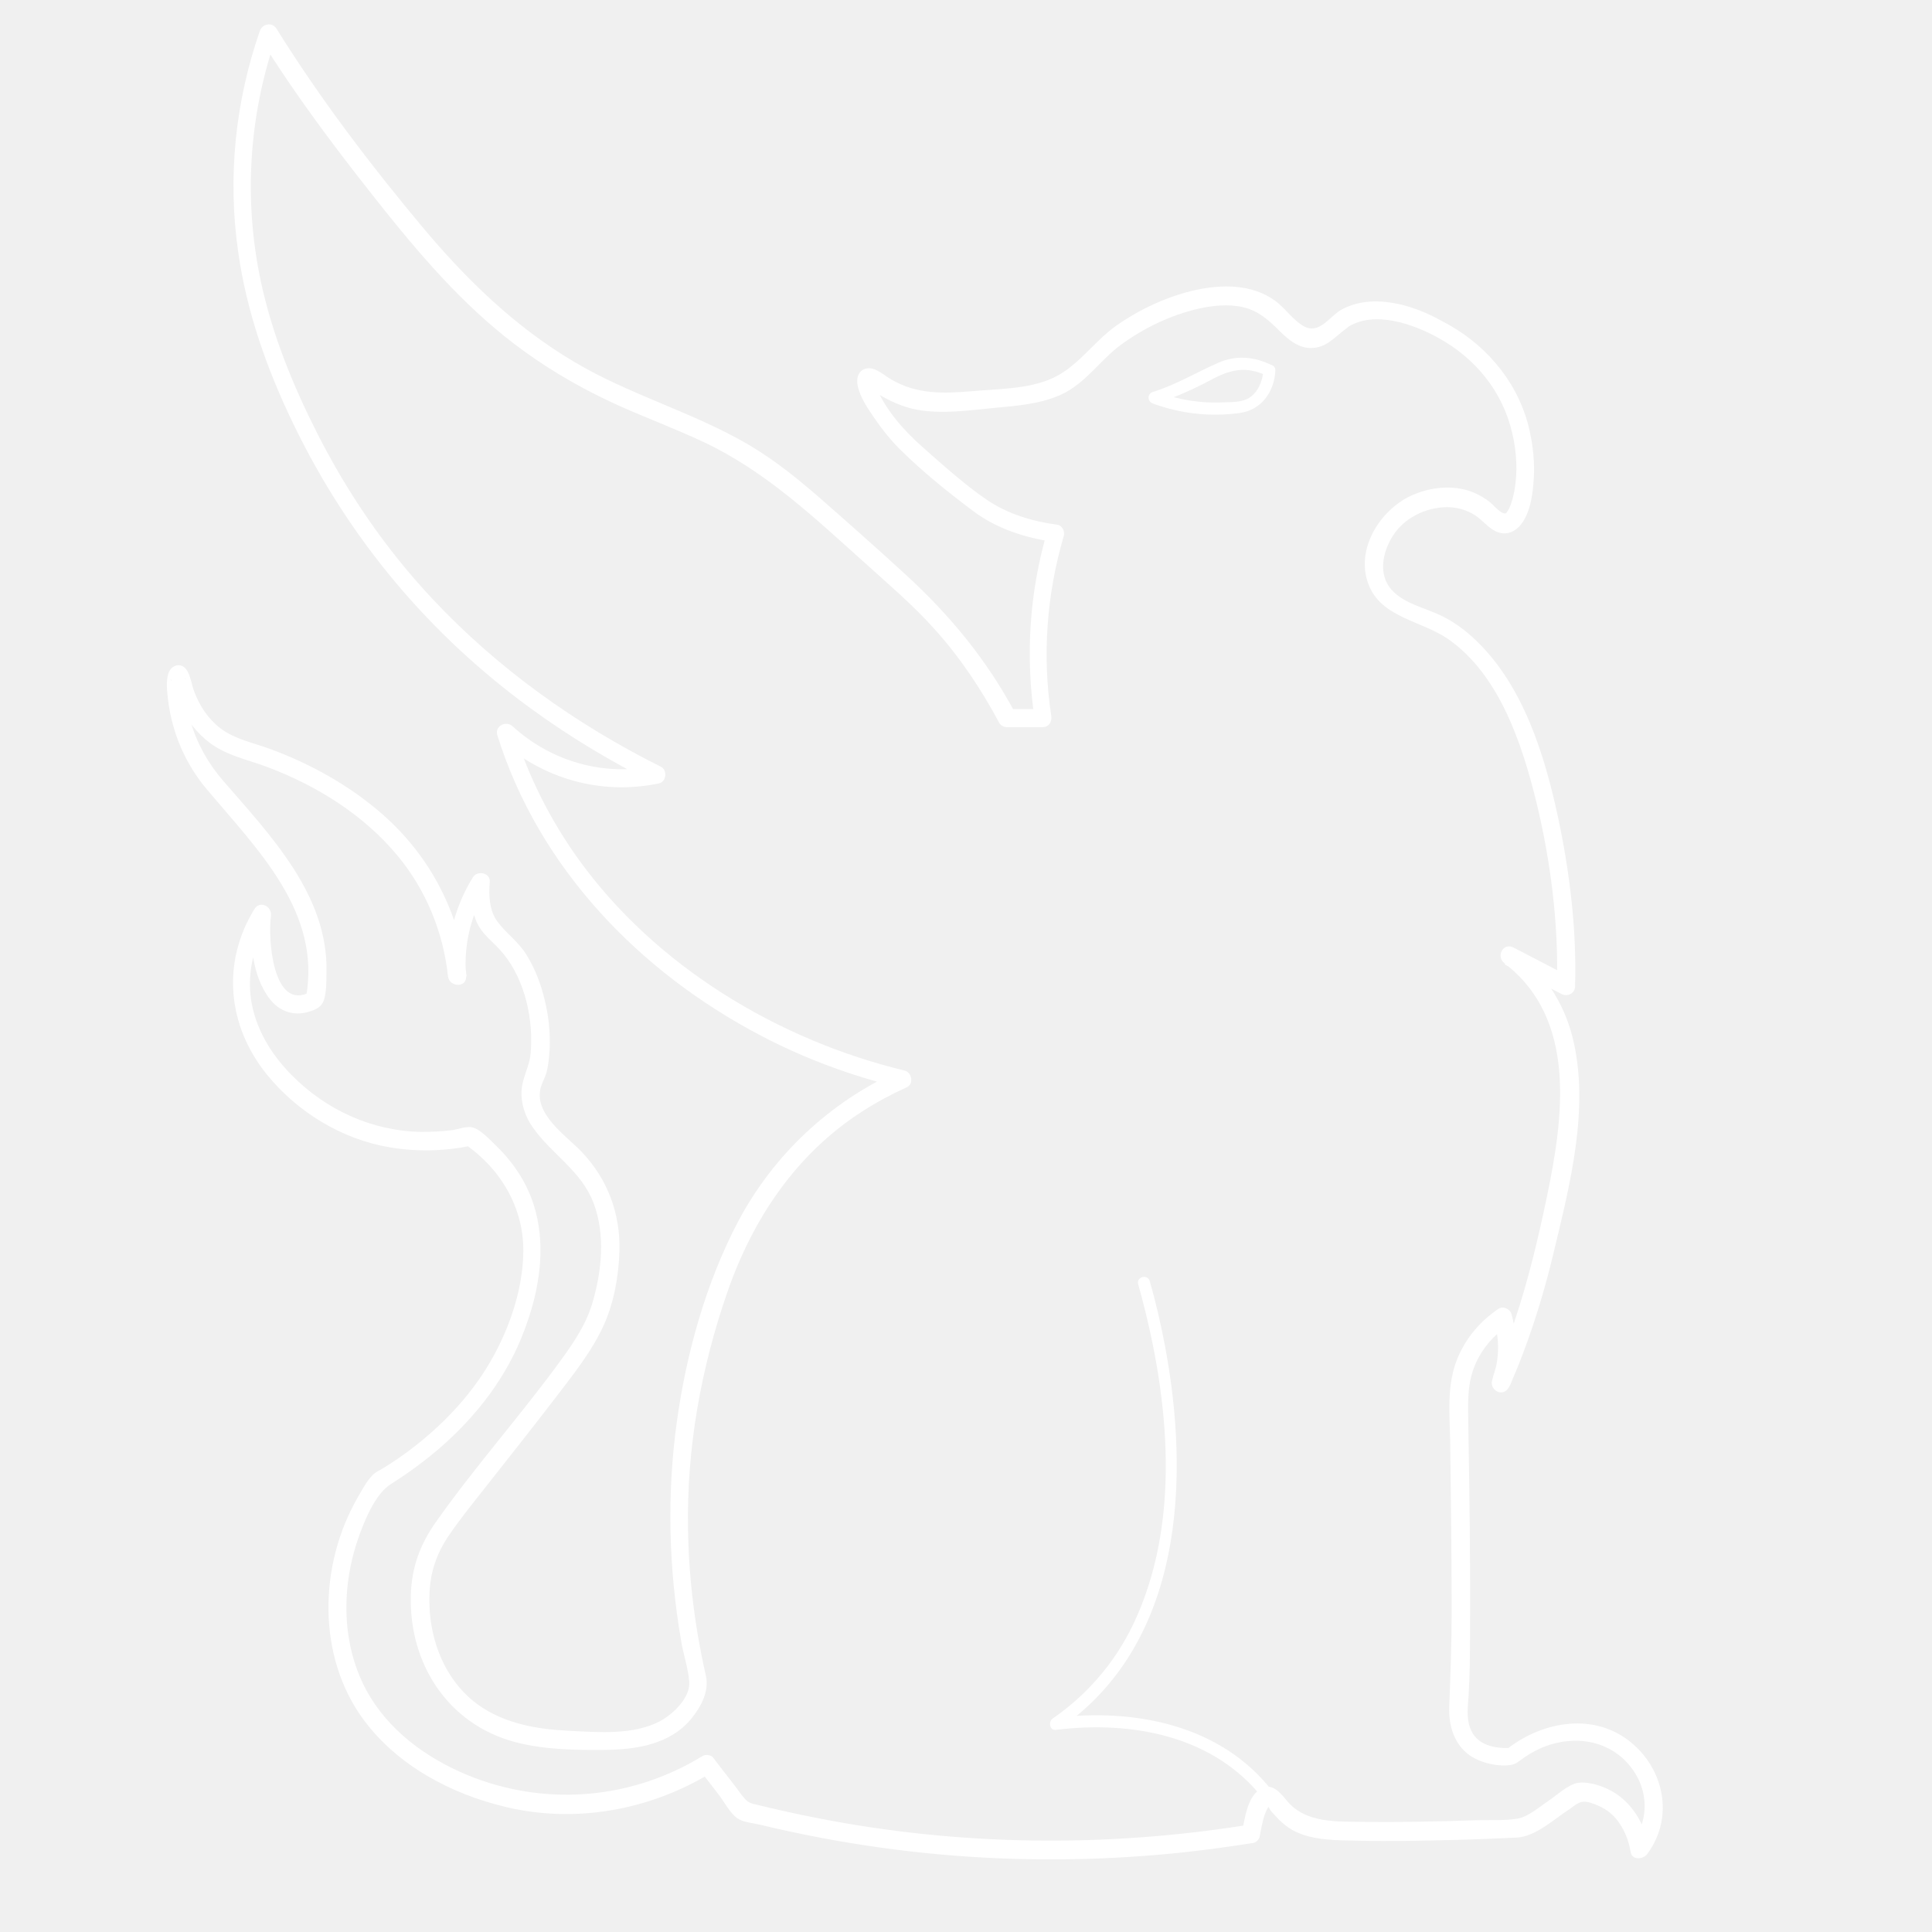
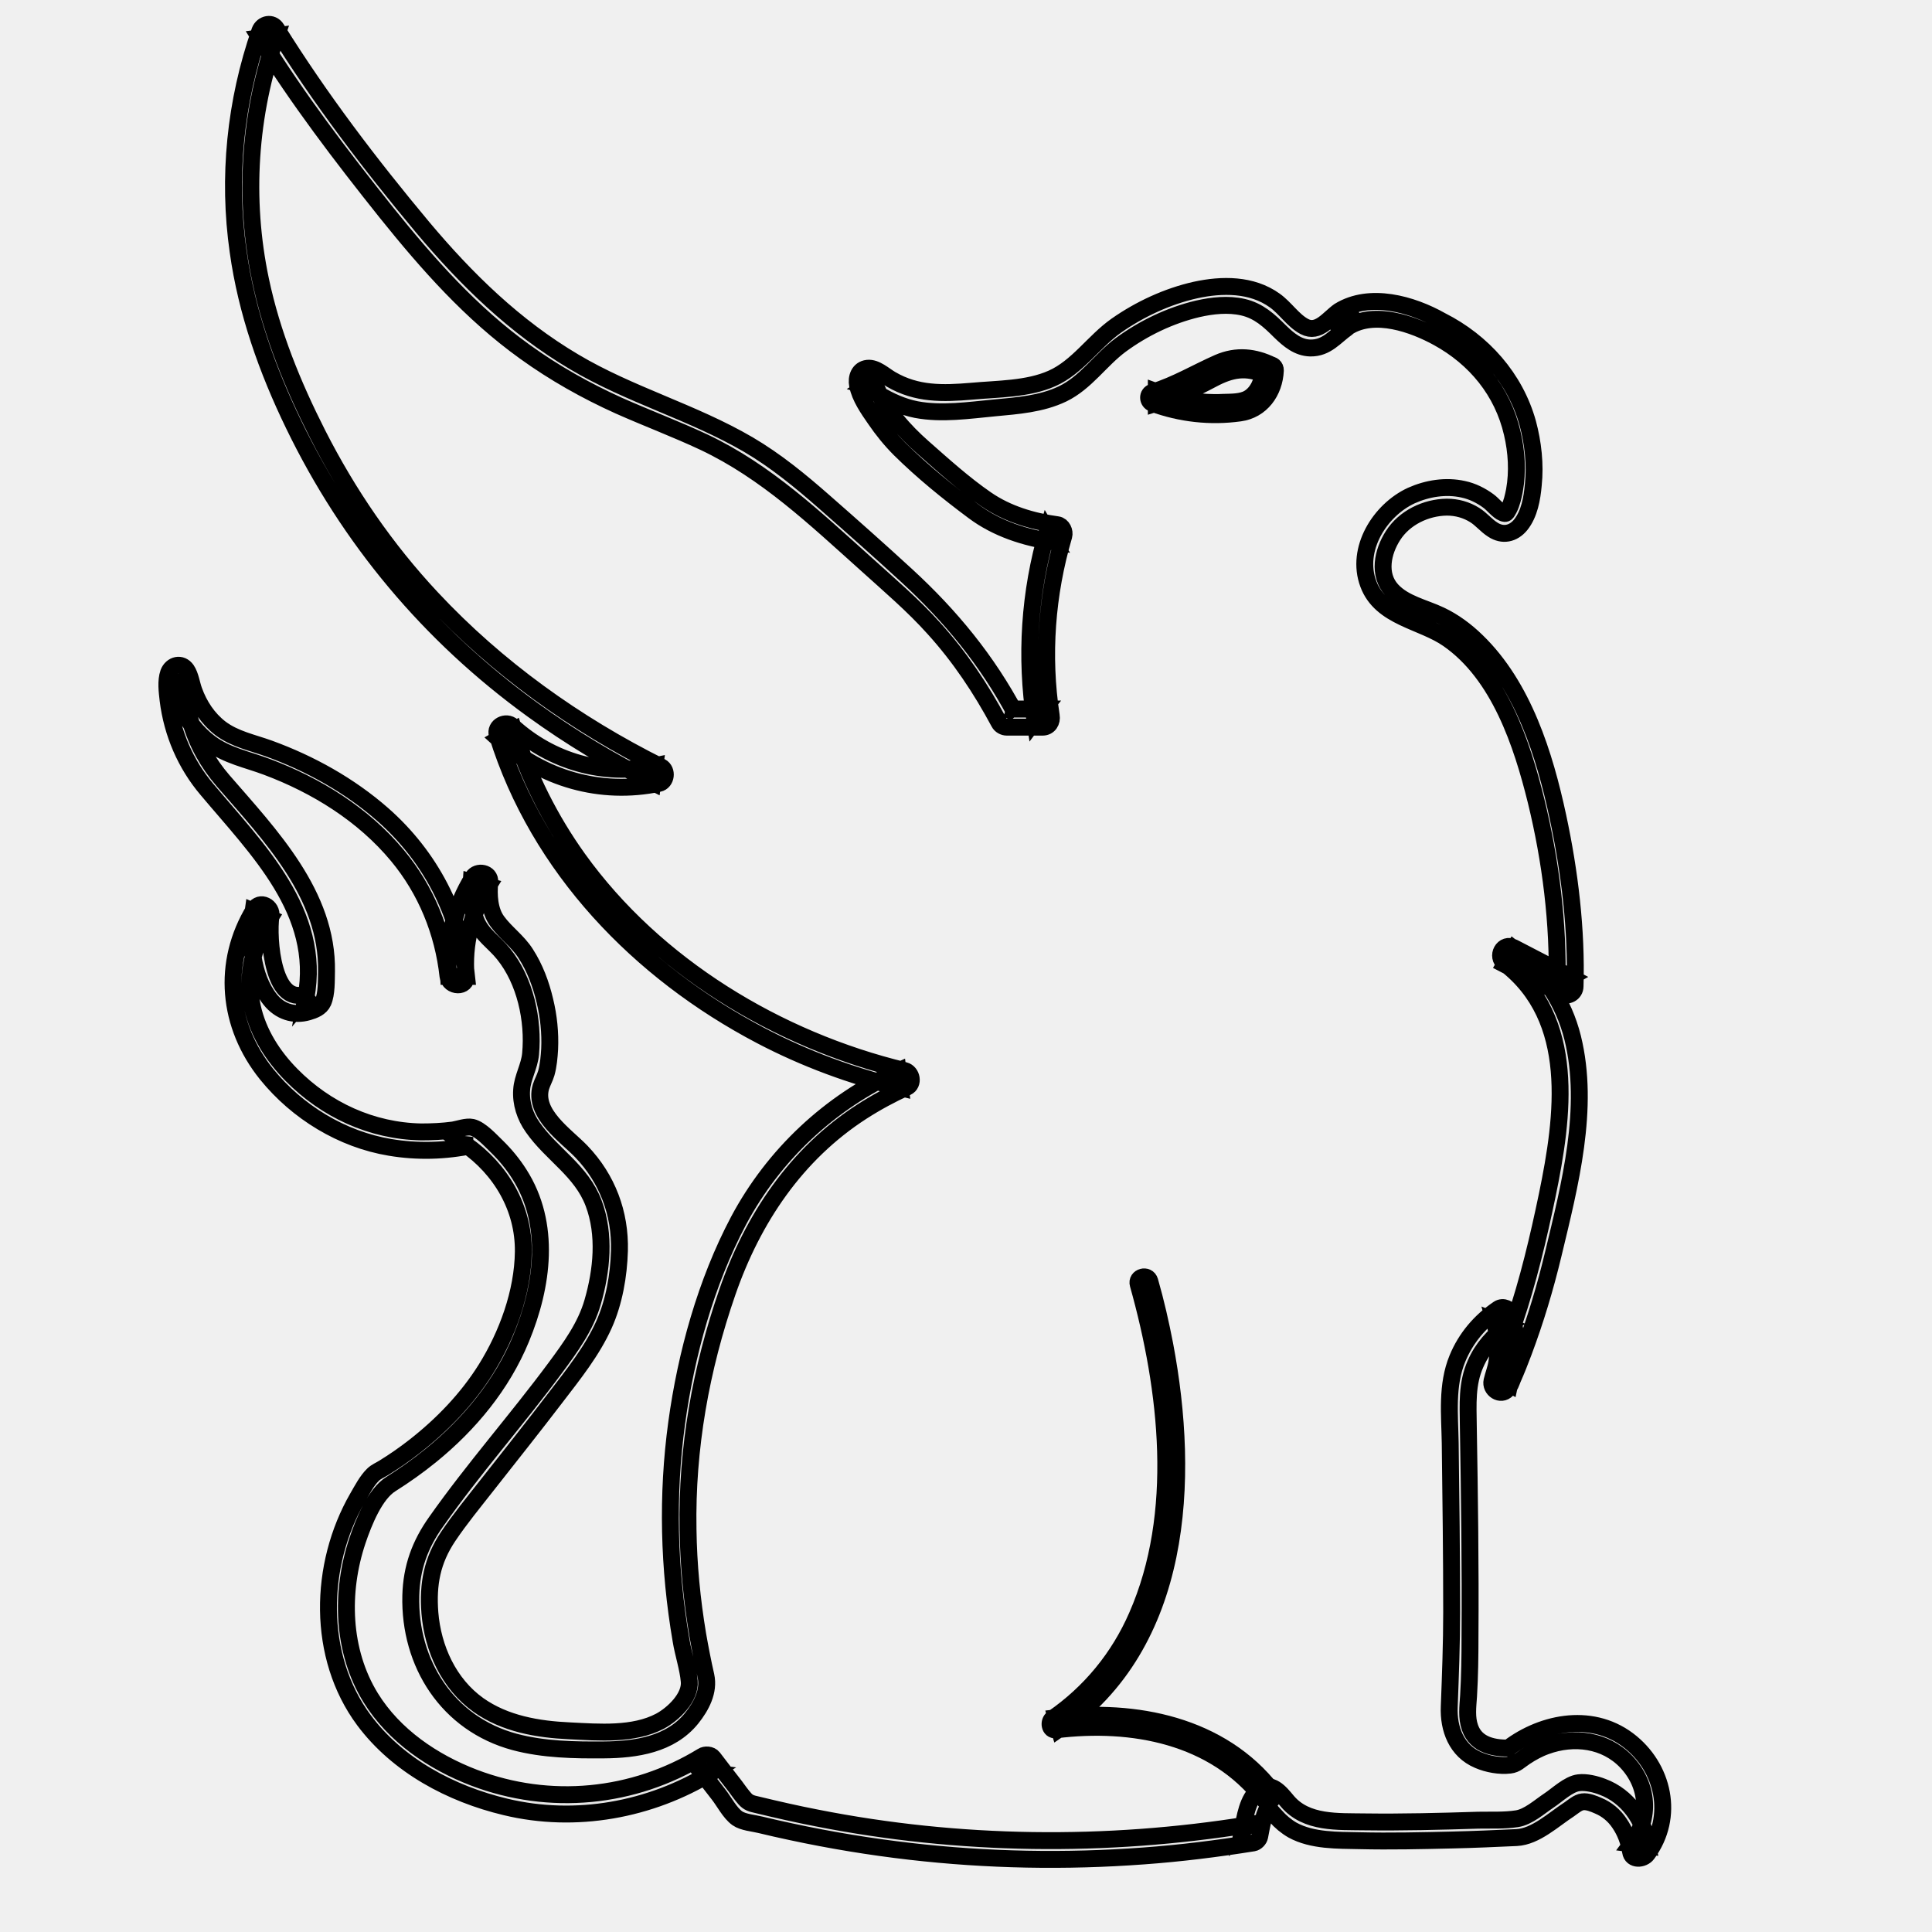
- <svg xmlns="http://www.w3.org/2000/svg" version="1.1" id="Layer_2" x="0px" y="0px" viewBox="0 0 800 800" style="enable-background:new 0 0 800 800;" xml:space="preserve">
-   <style type="text/css">
- 	.st0{fill:#FFFFFF;}
- </style>
-   <g>
-     <g>
-       <path class="st0" d="M554.5,128.8c-4.3,3-8.6,9.5-14.4,6.4c-4.7-2.5-7.9-7.7-12.3-10.8c-9.5-6.8-21.8-6.7-32.8-4.3    c-11.6,2.6-23,7.9-32.7,14.7c-9.4,6.6-16.1,17.2-26.7,21.9c-10.1,4.5-22.5,4.3-33.3,5.3c-11.9,1-22.7,1.3-33.3-4.9    c-2.8-1.6-6.3-5-9.8-4.6c-3.6,0.4-4.7,3.9-4.1,7c1,5.1,4.4,9.9,7.3,14.1c3,4.4,6.4,8.6,10.2,12.4c9.4,9.3,19.9,17.8,30.5,25.7    c9.6,7.2,21.4,11,33.2,12.7c-0.9-1.5-1.7-3.1-2.6-4.6c-7.5,25.5-9.2,52.2-5.2,78.5c1.2-1.6,2.4-3.2,3.6-4.7c-4.9,0-9.9,0-14.8,0    c1.1,0.6,2.2,1.2,3.2,1.9c-11.7-22-26.9-40.5-45.2-57.3c-11.2-10.3-22.6-20.4-34-30.4c-9.9-8.7-20-17-31.4-23.7    c-23.1-13.5-49.2-20.6-72.2-34.3c-24.5-14.5-44.5-34-62.7-55.7c-21.8-26.1-42.5-53.3-60.5-82.2c-1.8-2.9-5.8-2.1-6.9,0.9    c-10.2,29.3-13.4,60.6-9,91.3c3.5,25.1,12,49,23,71.7c22.9,47.3,56.2,87.1,98.8,118c15.7,11.4,32.5,21.5,49.9,30.2    c0.3-2.3,0.6-4.6,0.9-6.9c-21.2,4.5-43-1.8-59-16.4c-2.6-2.4-7.4-0.1-6.3,3.6c17.1,55,58.8,98.1,109.1,124.5    c18.3,9.6,37.8,16.8,57.8,21.6c-0.3-2.3-0.6-4.6-0.9-6.9c-28.3,12.9-51.5,34.6-66.1,62c-13.5,25.5-21.7,55.2-25.6,83.7    c-4.1,29.9-3.3,60.3,1.8,90c0.9,5.6,2.9,11.4,3.4,17c0.6,6.7-6.7,13.6-12.1,16.5c-11,5.8-25.3,4.6-37.4,4    c-13.2-0.6-26.8-2.9-37.8-10.7c-12.3-8.8-18.9-23.4-20.1-38.2c-0.9-11.9,0.9-21.6,7.6-31.6c4.9-7.3,10.6-14.2,16-21.1    c9.6-12.2,19.3-24.4,28.7-36.7c7.2-9.4,14.9-19,19.8-29.9c4.2-9.4,6.1-20.3,6.4-30.6c0.4-15.5-5-29.8-15.7-41    c-6.5-6.8-20.1-15.7-16.8-26.9c0.6-1.9,1.6-3.6,2.2-5.6c0.9-3.2,1.2-6.7,1.4-10c0.3-6.7-0.4-13.6-2-20.1    c-1.6-6.8-4.1-13.5-7.9-19.4c-3.3-5.2-8.3-8.6-11.8-13.4c-3.3-4.5-3.6-10.9-3.1-16.3c0.3-3.9-5.2-4.9-7-1.9    c-7.6,12.3-11.2,26.5-10.1,41c2.5,0,5,0,7.5,0c-2.8-26.2-15-49.7-34.8-67.1c-13.7-12-29.9-21-46.9-27.2    c-6.9-2.5-14.2-3.9-20.2-8.4c-5.2-4-8.8-9.5-11-15.6c-1-2.7-1.4-6.2-3-8.6c-2.2-3.2-6.2-2.2-7.5,1.2c-1.2,3.4-0.6,7.8-0.2,11.3    c1.7,13.7,7.2,26.5,16.1,37c20.8,24.8,47.5,50.7,41,86.1c0.6-0.7,1.1-1.5,1.7-2.2c-15.6,8.2-17.5-22.7-16.2-31.4    c0.6-4-4.5-6.8-6.9-2.9c-13.6,22.2-11.1,48.2,5.1,68.3c12.7,15.7,31.2,27,51.1,30.3c11.3,1.9,22.9,1.6,34.1-0.8    c-1-0.1-1.9-0.3-2.9-0.4c14.7,10.2,24.2,26.3,24,44.4c-0.2,16.9-6.7,34.5-15.5,48.6c-7.7,12.3-18,23-29.5,32    c-4.1,3.2-8.4,6.2-12.8,8.9c-1.4,0.9-3.2,1.6-4.4,2.8c-2.6,2.5-4.6,6.4-6.4,9.5c-16.1,27.9-17,65.8,2.6,92.2    c14,18.8,36,30.5,58.6,35.9c29.1,7,60,1.3,85.3-14.2c-1.5-0.2-3-0.4-4.5-0.6c2.5,3.2,4.9,6.4,7.4,9.6c2.3,2.9,4.7,7.7,7.8,9.9    c2.4,1.7,6.7,2,9.5,2.7c4.2,1,8.5,2,12.8,2.9c16.3,3.5,32.7,6.2,49.2,8.1c32.1,3.7,64.5,4.3,96.8,1.9c15.2-1.1,30.4-3,45.4-5.4    c1.2-0.2,2.4-1.5,2.6-2.6c0.8-4,1.7-10.4,4.3-13.1c-1.1,1.1-1.1-0.3-0.3,1.4c0.5,1.1,1.8,2.3,2.6,3.2c2,2.3,4.4,4.3,7,5.8    c8.2,4.5,18.7,4.2,27.8,4.4c12.8,0.3,25.7,0,38.5-0.3c8.8-0.2,17.7-0.6,26.5-1c7.9-0.4,15.3-7.5,21.8-11.7    c1.6-1.1,3.6-2.9,5.5-3.1c2-0.3,4.7,0.8,6.5,1.6c3.6,1.5,6.6,4,8.8,7.3c2.4,3.5,3.9,7.6,4.6,11.8c0.5,3.6,5.2,3.2,6.9,0.9    c11.4-15.4,6.9-36-8-47.2c-15.6-11.7-36.7-7.2-50.9,4.4c0.9-0.4,1.8-0.7,2.7-1.1c-6.9,0.3-14.6-1-17.2-8.4    c-1.5-4.2-0.9-8.7-0.6-13.1c0.5-8.3,0.6-16.6,0.6-24.9c0.2-29-0.2-58-0.7-87c-0.1-8.9-0.7-17.4,3-25.7c2.8-6.4,7.5-11.8,13.2-15.7    c-1.8-0.7-3.7-1.5-5.5-2.2c1.6,5.7,2.1,11.5,1.1,17.4c-0.4,2.6-1.4,5-2,7.6c-0.8,3.5,3.6,6.5,6.3,3.6c1.1-1.2,1.7-3,2.3-4.5    c1.6-3.6,3-7.2,4.4-10.9c5-13.3,9.1-27,12.4-40.8c6.8-28.4,15.2-60.4,8-89.5c-3.7-14.9-12.2-27.5-24.3-36.8    c-1.3,2.2-2.5,4.3-3.8,6.5c7.8,4.1,15.7,8.1,23.5,12.2c2.5,1.3,5.6-0.3,5.6-3.2c0.7-23.4-2.2-47.3-7.1-70.2    c-5.5-25.6-14.3-54-33.6-72.7c-4.4-4.3-9.5-8.1-15-10.7c-6.7-3.2-15-4.8-20.2-10.5c-5.8-6.4-3.8-15.8,0.5-22.5    c4.7-7.4,13.6-11.7,22.3-11.8c4.2,0,8.1,1.1,11.6,3.3c2.7,1.7,4.7,4.3,7.4,6c4.1,2.7,8.5,1.8,11.6-2c3.6-4.5,4.7-10.9,5.2-16.5    c0.9-8.5-0.1-17.4-2.3-25.6c-5.2-18.7-18.6-33.7-35.8-42.4C584.6,125.9,567.2,121,554.5,128.8c-4.1,2.5-0.3,9,3.8,6.5    c11-6.8,26.9-1.1,37.1,4.5c15.5,8.5,26.8,22.2,30.8,39.6c1.8,7.7,2.3,15.9,0.9,23.7c-0.5,2.5-1.1,5.3-2.3,7.6    c-1.1,1.9-1.1,2.2-2.5,1.7c-2-0.8-4.1-3.6-5.9-4.9c-3.1-2.3-6.7-4.1-10.5-4.9c-7.2-1.6-14.8-0.4-21.5,2.6    c-13,6-23.2,22.2-17.8,36.6c5.2,14,22.1,15.2,33,22.8c21.2,14.7,30.6,43.3,36.5,67.2c6,24.6,9.3,50.7,8.6,76    c1.9-1.1,3.8-2.2,5.6-3.2c-7.8-4.1-15.7-8.1-23.5-12.2c-4.4-2.3-7.5,3.6-3.8,6.5c30,23,24.4,63.4,17.7,95.9    c-3.7,17.8-7.9,35.5-13.7,52.7c-1.9,5.6-3.9,11.2-6.1,16.7c-0.6,1.4-1.2,2.9-1.8,4.3c-0.3,0.7-1.5,2.3-0.3,1    c2.1,1.2,4.2,2.4,6.3,3.6c0.7-3.4,1.9-6.5,2.3-10c0.8-6.4,0.2-12.7-1.5-18.9c-0.6-2.2-3.5-3.6-5.5-2.2c-7.5,5.1-13.4,12-16.9,20.5    c-4.6,11.1-3.2,23.3-3,35c0.3,23.3,0.6,46.6,0.6,70c0,13.1-0.5,26.1-1,39.2c-0.4,9.2,3,18.3,12,22.1c3.9,1.7,8.9,2.6,13.1,2.1    c2.7-0.3,4-1.9,6.3-3.4c2.7-1.8,5.6-3.4,8.7-4.5c11.5-4.2,24.5-2.6,33.2,6.5c9.2,9.7,10.2,23.3,2.2,34c2.3,0.3,4.6,0.6,6.9,0.9    c-1.6-10.7-8.6-20.7-18.9-24.5c-2.8-1.1-6.8-2.1-9.9-1.7c-4.2,0.5-8.9,5.1-12.4,7.4c-3.9,2.6-8.5,6.8-13.2,7.5    c-5.2,0.8-10.8,0.5-16,0.6c-15.6,0.5-31.3,0.9-46.9,0.7c-11.1-0.2-24.2,0.8-32.1-8.5c-3-3.6-6.7-8.4-11.7-4.8    c-4.9,3.5-6,11.8-7,17.1c0.9-0.9,1.7-1.7,2.6-2.6c-59.1,9.5-119.9,8.8-178.7-2.8c-8.3-1.6-16.6-3.5-24.9-5.5    c-2.2-0.5-3.5-0.8-5-2.5c-1.4-1.6-2.7-3.4-4-5.2c-3-3.9-6.1-7.8-9.1-11.8c-1-1.3-3.3-1.4-4.5-0.6c-28.6,17.5-63.2,20.8-94.5,8.9    c-17-6.5-33.1-17.4-42.8-33.1c-11.9-19.3-12.6-43.8-5.5-65c2.7-8,7.3-19.4,13.9-23.5c5.7-3.6,11.2-7.5,16.5-11.8    c16-13,29.5-29.3,37.4-48.5c9-21.8,12.5-47.3-0.8-68.1c-2.6-4.1-5.8-8-9.3-11.4c-2.5-2.4-6.7-7.1-10.2-7.9    c-2.3-0.5-5.5,0.7-7.8,1.1c-4.4,0.6-8.9,0.8-13.3,0.8c-20.5-0.4-39.4-9.1-53.7-23.6c-7.7-7.8-13.8-17.3-16.2-28.2    c-2.8-12.8,0.4-25.8,7.2-36.7c-2.3-1-4.6-1.9-6.9-2.9c-1.7,11.7-0.6,26.9,7.1,36.6c3.9,4.9,9.7,6.9,15.8,5.1    c2.4-0.7,5-1.7,6.1-4.1c1.5-3.5,1.3-8.8,1.4-12.6c0.6-31.8-23.4-56.6-42.8-79c-6.3-7.3-10.9-15.5-13.6-24.9    c-1.1-3.8-1.8-7.7-2.1-11.7c-0.1-1.4,0.1-3-0.1-4.4c-0.2-2.1,1.4-1.6-1.1,0c-1,0.1-1.9,0.3-2.9,0.4c-2.9-0.5-1.7-2.6-1.6-0.5    c0.1,0.8,0.5,1.8,0.8,2.5c0.8,2.5,1.7,4.9,2.7,7.2c2.8,6.2,7,11.7,12.5,15.8c7,5.2,15.4,6.8,23.4,9.8    c20.6,7.7,40.1,19.8,54.2,36.8c11.8,14.2,18.9,31.6,20.9,49.9c0.5,4.7,7.9,4.9,7.5,0c-1.1-13.3,2.1-25.9,9.1-37.2    c-2.3-0.6-4.7-1.3-7-1.9c-0.4,5.2,0,10.9,1.9,15.8c2.3,6.1,7.6,9.2,11.5,14.1c9,11.1,12.5,27.4,11.2,41.4    c-0.5,5.3-3.4,9.8-3.7,14.9c-0.4,5.5,1.4,11,4.6,15.5c7.9,11.3,20.1,17.9,25.2,31.4c4.9,13,3.4,27.9-0.4,41    c-2.9,10.1-9.2,18.7-15.4,27.1c-16,21.6-33.9,41.8-49.4,63.8c-6.7,9.4-10.2,19-10.5,30.6c-0.7,28.1,15.2,53.1,43,60.6    c12,3.2,24.7,3.4,37,3.3c13.2-0.1,27.5-2.2,36.3-13.1c4-5,7.3-11.2,5.9-17.6c-1.3-5.7-2.4-11.4-3.4-17.1    c-2.4-14.4-3.8-28.9-4-43.5c-0.6-33.6,5.3-66.6,16.3-98.3c10.5-30.3,28.4-57.1,55.7-74.7c5.9-3.8,12.2-7.2,18.6-10.1    c3-1.4,2.1-6.1-0.9-6.9c-52.6-12.7-103.3-43.3-135.2-87.7c-11.6-16.2-20.6-34.1-26.6-53.2c-2.1,1.2-4.2,2.4-6.3,3.6    c18,16.5,42.3,23.4,66.3,18.4c3.1-0.6,3.7-5.4,0.9-6.9c-35.3-17.6-67.9-40.9-94.9-69.8c-19-20.3-34.7-43.2-47.3-68    c-10.3-20.3-18.9-41.4-23.6-63.7c-7.1-33.7-4.8-68.7,6.6-101.2c-2.3,0.3-4.6,0.6-6.9,0.9c15.7,25.3,33.7,48.9,52.3,72.2    c17.1,21.3,35.2,41.8,57.5,57.8c12.2,8.8,25.2,16.1,38.9,22.3c11.7,5.2,23.7,9.7,35.2,15.1c25.8,12.2,46.1,31.6,67.2,50.5    c9.5,8.6,19.4,17,28,26.6c10.7,11.8,19.5,25,27,39c0.6,1.2,2,1.9,3.2,1.9c4.9,0,9.9,0,14.8,0c2.7,0,4-2.4,3.6-4.7    c-3.8-24.9-1.9-50.4,5.2-74.5c0.5-1.8-0.6-4.3-2.6-4.6c-10.4-1.4-20.8-4.5-29.5-10.5c-9.3-6.4-17.9-14.2-26.3-21.6    c-7.7-6.8-15.1-15.1-19.2-24.6c-0.1-0.2-0.7-2.4-0.9-2.5c-1.1,0.7-2.2,1.3-3.3,2c0.3,0.1,0.5,0.2,0.8,0.4c0.7,1,3.1,2,4.2,2.7    c4.8,2.9,10.1,5.3,15.7,6.4c10.6,2,21.8,0.3,32.4-0.7c9.6-0.9,19.4-1.6,28.2-5.8c9.7-4.7,15.6-14,24.1-20.3    c9.4-6.9,20.4-12.2,31.8-14.9c6.1-1.4,12.7-2.1,18.8-0.7c6.5,1.5,10.8,5.5,15.4,10.1c3.5,3.4,7.4,6.7,12.5,6.8    c6.8,0.1,10.2-4.8,15.3-8.4C562.1,132.5,558.4,126,554.5,128.8z" />
-     </g>
-   </g>
-   <g>
-     <g>
-       <path class="st0" d="M526.8,741.6c-21.2-27.3-56.8-34.3-89.6-30.3c0.4,1.6,0.8,3.1,1.3,4.7c51.5-35.3,54.4-103.3,43.8-159.2    c-1.7-8.8-3.7-17.6-6.2-26.3c-0.9-3.1-5.7-1.8-4.8,1.3c12.2,43.5,18.2,94.9-0.5,137.4c-7.5,17.2-19.4,31.7-34.9,42.4    c-1.8,1.2-1.4,5,1.3,4.7c31.6-3.9,65.6,2.4,86.1,28.8C525.2,747.7,528.8,744.1,526.8,741.6L526.8,741.6z" />
-     </g>
-   </g>
-   <g>
-     <g>
-       <path class="st0" d="M526.8,151.3c-7.3-3.6-14.7-4.4-22.3-1.1c-9.1,4-17.5,9.1-27.1,12.1c-2.5,0.8-2.3,4,0,4.8    c11.5,4.2,23.8,5.6,36,3.9c8.8-1.2,14.3-8.7,14.7-17.6c0.1-3.2-4.9-3.2-5,0c-0.2,4.3-2.2,9.2-6.1,11.5c-2.9,1.7-7.1,1.6-10.4,1.7    c-9.5,0.5-18.9-1.1-27.8-4.4c0,1.6,0,3.2,0,4.8c8.1-2.5,15.7-6,23.2-10c7.7-4.1,14.1-5.4,22.4-1.5    C527.1,157.1,529.7,152.7,526.8,151.3z" />
-     </g>
+ <svg xmlns="http://www.w3.org/2000/svg" version="1.1" id="Layer_2" x="0" y="0" viewBox="0 0 800 800" xml:space="preserve" enable-background="new 0 0 800 800">
+   <g stroke="currentColor" stroke-width="7" fill="rgba(0, 0, 0, 0.05)">
+     <path class="st0" d="M554.5 128.8c-4.3 3-8.6 9.5-14.4 6.4 -4.7-2.5-7.9-7.7-12.3-10.8 -9.5-6.8-21.8-6.7-32.8-4.3 -11.6 2.6-23 7.9-32.7 14.7 -9.4 6.6-16.1 17.2-26.7 21.9 -10.1 4.5-22.5 4.3-33.3 5.3 -11.9 1-22.7 1.3-33.3-4.9 -2.8-1.6-6.3-5-9.8-4.6 -3.6 0.4-4.7 3.9-4.1 7 1 5.1 4.4 9.9 7.3 14.1 3 4.4 6.4 8.6 10.2 12.4 9.4 9.3 19.9 17.8 30.5 25.7 9.6 7.2 21.4 11 33.2 12.7 -0.9-1.5-1.7-3.1-2.6-4.6 -7.5 25.5-9.2 52.2-5.2 78.5 1.2-1.6 2.4-3.2 3.6-4.7 -4.9 0-9.9 0-14.8 0 1.1 0.6 2.2 1.2 3.2 1.9 -11.7-22-26.9-40.5-45.2-57.3 -11.2-10.3-22.6-20.4-34-30.4 -9.9-8.7-20-17-31.4-23.7 -23.1-13.5-49.2-20.6-72.2-34.3 -24.5-14.5-44.5-34-62.7-55.7 -21.8-26.1-42.5-53.3-60.5-82.2 -1.8-2.9-5.8-2.1-6.9 0.9 -10.2 29.3-13.4 60.6-9 91.3 3.5 25.1 12 49 23 71.7 22.9 47.3 56.2 87.1 98.8 118 15.7 11.4 32.5 21.5 49.9 30.2 0.3-2.3 0.6-4.6 0.9-6.9 -21.2 4.5-43-1.8-59-16.4 -2.6-2.4-7.4-0.1-6.3 3.6 17.1 55 58.8 98.1 109.1 124.5 18.3 9.6 37.8 16.8 57.8 21.6 -0.3-2.3-0.6-4.6-0.9-6.9 -28.3 12.9-51.5 34.6-66.1 62 -13.5 25.5-21.7 55.2-25.6 83.7 -4.1 29.9-3.3 60.3 1.8 90 0.9 5.6 2.9 11.4 3.4 17 0.6 6.7-6.7 13.6-12.1 16.5 -11 5.8-25.3 4.6-37.4 4 -13.2-0.6-26.8-2.9-37.8-10.7 -12.3-8.8-18.9-23.4-20.1-38.2 -0.9-11.9 0.9-21.6 7.6-31.6 4.9-7.3 10.6-14.2 16-21.1 9.6-12.2 19.3-24.4 28.7-36.7 7.2-9.4 14.9-19 19.8-29.9 4.2-9.4 6.1-20.3 6.4-30.6 0.4-15.5-5-29.8-15.7-41 -6.5-6.8-20.1-15.7-16.8-26.9 0.6-1.9 1.6-3.6 2.2-5.6 0.9-3.2 1.2-6.7 1.4-10 0.3-6.7-0.4-13.6-2-20.1 -1.6-6.8-4.1-13.5-7.9-19.4 -3.3-5.2-8.3-8.6-11.8-13.4 -3.3-4.5-3.6-10.9-3.1-16.3 0.3-3.9-5.2-4.9-7-1.9 -7.6 12.3-11.2 26.5-10.1 41 2.5 0 5 0 7.5 0 -2.8-26.2-15-49.7-34.8-67.1 -13.7-12-29.9-21-46.9-27.2 -6.9-2.5-14.2-3.9-20.2-8.4 -5.2-4-8.8-9.5-11-15.6 -1-2.7-1.4-6.2-3-8.6 -2.2-3.2-6.2-2.2-7.5 1.2 -1.2 3.4-0.6 7.8-0.2 11.3 1.7 13.7 7.2 26.5 16.1 37 20.8 24.8 47.5 50.7 41 86.1 0.6-0.7 1.1-1.5 1.7-2.2 -15.6 8.2-17.5-22.7-16.2-31.4 0.6-4-4.5-6.8-6.9-2.9 -13.6 22.2-11.1 48.2 5.1 68.3 12.7 15.7 31.2 27 51.1 30.3 11.3 1.9 22.9 1.6 34.1-0.8 -1-0.1-1.9-0.3-2.9-0.4 14.7 10.2 24.2 26.3 24 44.4 -0.2 16.9-6.7 34.5-15.5 48.6 -7.7 12.3-18 23-29.5 32 -4.1 3.2-8.4 6.2-12.8 8.9 -1.4 0.9-3.2 1.6-4.4 2.8 -2.6 2.5-4.6 6.4-6.4 9.5 -16.1 27.9-17 65.8 2.6 92.2 14 18.8 36 30.5 58.6 35.9 29.1 7 60 1.3 85.3-14.2 -1.5-0.2-3-0.4-4.5-0.6 2.5 3.2 4.9 6.4 7.4 9.6 2.3 2.9 4.7 7.7 7.8 9.9 2.4 1.7 6.7 2 9.5 2.7 4.2 1 8.5 2 12.8 2.9 16.3 3.5 32.7 6.2 49.2 8.1 32.1 3.7 64.5 4.3 96.8 1.9 15.2-1.1 30.4-3 45.4-5.4 1.2-0.2 2.4-1.5 2.6-2.6 0.8-4 1.7-10.4 4.3-13.1 -1.1 1.1-1.1-0.3-0.3 1.4 0.5 1.1 1.8 2.3 2.6 3.2 2 2.3 4.4 4.3 7 5.8 8.2 4.5 18.7 4.2 27.8 4.4 12.8 0.3 25.7 0 38.5-0.3 8.8-0.2 17.7-0.6 26.5-1 7.9-0.4 15.3-7.5 21.8-11.7 1.6-1.1 3.6-2.9 5.5-3.1 2-0.3 4.7 0.8 6.5 1.6 3.6 1.5 6.6 4 8.8 7.3 2.4 3.5 3.9 7.6 4.6 11.8 0.5 3.6 5.2 3.2 6.9 0.9 11.4-15.4 6.9-36-8-47.2 -15.6-11.7-36.7-7.2-50.9 4.4 0.9-0.4 1.8-0.7 2.7-1.1 -6.9 0.3-14.6-1-17.2-8.4 -1.5-4.2-0.9-8.7-0.6-13.1 0.5-8.3 0.6-16.6 0.6-24.9 0.2-29-0.2-58-0.7-87 -0.1-8.9-0.7-17.4 3-25.7 2.8-6.4 7.5-11.8 13.2-15.7 -1.8-0.7-3.7-1.5-5.5-2.2 1.6 5.7 2.1 11.5 1.1 17.4 -0.4 2.6-1.4 5-2 7.6 -0.8 3.5 3.6 6.5 6.3 3.6 1.1-1.2 1.7-3 2.3-4.5 1.6-3.6 3-7.2 4.4-10.9 5-13.3 9.1-27 12.4-40.8 6.8-28.4 15.2-60.4 8-89.5 -3.7-14.9-12.2-27.5-24.3-36.8 -1.3 2.2-2.5 4.3-3.8 6.5 7.8 4.1 15.7 8.1 23.5 12.2 2.5 1.3 5.6-0.3 5.6-3.2 0.7-23.4-2.2-47.3-7.1-70.2 -5.5-25.6-14.3-54-33.6-72.7 -4.4-4.3-9.5-8.1-15-10.7 -6.7-3.2-15-4.8-20.2-10.5 -5.8-6.4-3.8-15.8 0.5-22.5 4.7-7.4 13.6-11.7 22.3-11.8 4.2 0 8.1 1.1 11.6 3.3 2.7 1.7 4.7 4.3 7.4 6 4.1 2.7 8.5 1.8 11.6-2 3.6-4.5 4.7-10.9 5.2-16.5 0.9-8.5-0.1-17.4-2.3-25.6 -5.2-18.7-18.6-33.7-35.8-42.4C584.6 125.9 567.2 121 554.5 128.8c-4.1 2.5-0.3 9 3.8 6.5 11-6.8 26.9-1.1 37.1 4.5 15.5 8.5 26.8 22.2 30.8 39.6 1.8 7.7 2.3 15.9 0.9 23.7 -0.5 2.5-1.1 5.3-2.3 7.6 -1.1 1.9-1.1 2.2-2.5 1.7 -2-0.8-4.1-3.6-5.9-4.9 -3.1-2.3-6.7-4.1-10.5-4.9 -7.2-1.6-14.8-0.4-21.5 2.6 -13 6-23.2 22.2-17.8 36.6 5.2 14 22.1 15.2 33 22.8 21.2 14.7 30.6 43.3 36.5 67.2 6 24.6 9.3 50.7 8.6 76 1.9-1.1 3.8-2.2 5.6-3.2 -7.8-4.1-15.7-8.1-23.5-12.2 -4.4-2.3-7.5 3.6-3.8 6.5 30 23 24.4 63.4 17.7 95.9 -3.7 17.8-7.9 35.5-13.7 52.7 -1.9 5.6-3.9 11.2-6.1 16.7 -0.6 1.4-1.2 2.9-1.8 4.3 -0.3 0.7-1.5 2.3-0.3 1 2.1 1.2 4.2 2.4 6.3 3.6 0.7-3.4 1.9-6.5 2.3-10 0.8-6.4 0.2-12.7-1.5-18.9 -0.6-2.2-3.5-3.6-5.5-2.2 -7.5 5.1-13.4 12-16.9 20.5 -4.6 11.1-3.2 23.3-3 35 0.3 23.3 0.6 46.6 0.6 70 0 13.1-0.5 26.1-1 39.2 -0.4 9.2 3 18.3 12 22.1 3.9 1.7 8.9 2.6 13.1 2.1 2.7-0.3 4-1.9 6.3-3.4 2.7-1.8 5.6-3.4 8.7-4.5 11.5-4.2 24.5-2.6 33.2 6.5 9.2 9.7 10.2 23.3 2.2 34 2.3 0.3 4.6 0.6 6.9 0.9 -1.6-10.7-8.6-20.7-18.9-24.5 -2.8-1.1-6.8-2.1-9.9-1.7 -4.2 0.5-8.9 5.1-12.4 7.4 -3.9 2.6-8.5 6.8-13.2 7.5 -5.2 0.8-10.8 0.5-16 0.6 -15.6 0.5-31.3 0.9-46.9 0.7 -11.1-0.2-24.2 0.8-32.1-8.5 -3-3.6-6.7-8.4-11.7-4.8 -4.9 3.5-6 11.8-7 17.1 0.9-0.9 1.7-1.7 2.6-2.6 -59.1 9.5-119.9 8.8-178.7-2.8 -8.3-1.6-16.6-3.5-24.9-5.5 -2.2-0.5-3.5-0.8-5-2.5 -1.4-1.6-2.7-3.4-4-5.2 -3-3.9-6.1-7.8-9.1-11.8 -1-1.3-3.3-1.4-4.5-0.6 -28.6 17.5-63.2 20.8-94.5 8.9 -17-6.5-33.1-17.4-42.8-33.1 -11.9-19.3-12.6-43.8-5.5-65 2.7-8 7.3-19.4 13.9-23.5 5.7-3.6 11.2-7.5 16.5-11.8 16-13 29.5-29.3 37.4-48.5 9-21.8 12.5-47.3-0.8-68.1 -2.6-4.1-5.8-8-9.3-11.4 -2.5-2.4-6.7-7.1-10.2-7.9 -2.3-0.5-5.5 0.7-7.8 1.1 -4.4 0.6-8.9 0.8-13.3 0.8 -20.5-0.4-39.4-9.1-53.7-23.6 -7.7-7.8-13.8-17.3-16.2-28.2 -2.8-12.8 0.4-25.8 7.2-36.7 -2.3-1-4.6-1.9-6.9-2.9 -1.7 11.7-0.6 26.9 7.1 36.6 3.9 4.9 9.7 6.9 15.8 5.1 2.4-0.7 5-1.7 6.1-4.1 1.5-3.5 1.3-8.8 1.4-12.6 0.6-31.8-23.4-56.6-42.8-79 -6.3-7.3-10.9-15.5-13.6-24.9 -1.1-3.8-1.8-7.7-2.1-11.7 -0.1-1.4 0.1-3-0.1-4.4 -0.2-2.1 1.4-1.6-1.1 0 -1 0.1-1.9 0.3-2.9 0.4 -2.9-0.5-1.7-2.6-1.6-0.5 0.1 0.8 0.5 1.8 0.8 2.5 0.8 2.5 1.7 4.9 2.7 7.2 2.8 6.2 7 11.7 12.5 15.8 7 5.2 15.4 6.8 23.4 9.8 20.6 7.7 40.1 19.8 54.2 36.8 11.8 14.2 18.9 31.6 20.9 49.9 0.5 4.7 7.9 4.9 7.5 0 -1.1-13.3 2.1-25.9 9.1-37.2 -2.3-0.6-4.7-1.3-7-1.9 -0.4 5.2 0 10.9 1.9 15.8 2.3 6.1 7.6 9.2 11.5 14.1 9 11.1 12.5 27.4 11.2 41.4 -0.5 5.3-3.4 9.8-3.7 14.9 -0.4 5.5 1.4 11 4.6 15.5 7.9 11.3 20.1 17.9 25.2 31.4 4.9 13 3.4 27.9-0.4 41 -2.9 10.1-9.2 18.7-15.4 27.1 -16 21.6-33.9 41.8-49.4 63.8 -6.7 9.4-10.2 19-10.5 30.6 -0.7 28.1 15.2 53.1 43 60.6 12 3.2 24.7 3.4 37 3.3 13.2-0.1 27.5-2.2 36.3-13.1 4-5 7.3-11.2 5.9-17.6 -1.3-5.7-2.4-11.4-3.4-17.1 -2.4-14.4-3.8-28.9-4-43.5 -0.6-33.6 5.3-66.6 16.3-98.3 10.5-30.3 28.4-57.1 55.7-74.7 5.9-3.8 12.2-7.2 18.6-10.1 3-1.4 2.1-6.1-0.9-6.9 -52.6-12.7-103.3-43.3-135.2-87.7 -11.6-16.2-20.6-34.1-26.6-53.2 -2.1 1.2-4.2 2.4-6.3 3.6 18 16.5 42.3 23.4 66.3 18.4 3.1-0.6 3.7-5.4 0.9-6.9 -35.3-17.6-67.9-40.9-94.9-69.8 -19-20.3-34.7-43.2-47.3-68 -10.3-20.3-18.9-41.4-23.6-63.7 -7.1-33.7-4.8-68.7 6.6-101.2 -2.3 0.3-4.6 0.6-6.9 0.9 15.7 25.3 33.7 48.9 52.3 72.2 17.1 21.3 35.2 41.8 57.5 57.8 12.2 8.8 25.2 16.1 38.9 22.3 11.7 5.2 23.7 9.7 35.2 15.1 25.8 12.2 46.1 31.6 67.2 50.5 9.5 8.6 19.4 17 28 26.6 10.7 11.8 19.5 25 27 39 0.6 1.2 2 1.9 3.2 1.9 4.9 0 9.9 0 14.8 0 2.7 0 4-2.4 3.6-4.7 -3.8-24.9-1.9-50.4 5.2-74.5 0.5-1.8-0.6-4.3-2.6-4.6 -10.4-1.4-20.8-4.5-29.5-10.5 -9.3-6.4-17.9-14.2-26.3-21.6 -7.7-6.8-15.1-15.1-19.2-24.6 -0.1-0.2-0.7-2.4-0.9-2.5 -1.1 0.7-2.2 1.3-3.3 2 0.3 0.1 0.5 0.2 0.8 0.4 0.7 1 3.1 2 4.2 2.7 4.8 2.9 10.1 5.3 15.7 6.4 10.6 2 21.8 0.3 32.4-0.7 9.6-0.9 19.4-1.6 28.2-5.8 9.7-4.7 15.6-14 24.1-20.3 9.4-6.9 20.4-12.2 31.8-14.9 6.1-1.4 12.7-2.1 18.8-0.7 6.5 1.5 10.8 5.5 15.4 10.1 3.5 3.4 7.4 6.7 12.5 6.8 6.8 0.1 10.2-4.8 15.3-8.4C562.1 132.5 558.4 126 554.5 128.8z" />
+     <path class="st0" d="M526.8 741.6c-21.2-27.3-56.8-34.3-89.6-30.3 0.4 1.6 0.8 3.1 1.3 4.7 51.5-35.3 54.4-103.3 43.8-159.2 -1.7-8.8-3.7-17.6-6.2-26.3 -0.9-3.1-5.7-1.8-4.8 1.3 12.2 43.5 18.2 94.9-0.5 137.4 -7.5 17.2-19.4 31.7-34.9 42.4 -1.8 1.2-1.4 5 1.3 4.7 31.6-3.9 65.6 2.4 86.1 28.8C525.2 747.7 528.8 744.1 526.8 741.6L526.8 741.6z" />
+     <path class="st0" d="M526.8 151.3c-7.3-3.6-14.7-4.4-22.3-1.1 -9.1 4-17.5 9.1-27.1 12.1 -2.5 0.8-2.3 4 0 4.8 11.5 4.2 23.8 5.6 36 3.9 8.8-1.2 14.3-8.7 14.7-17.6 0.1-3.2-4.9-3.2-5 0 -0.2 4.3-2.2 9.2-6.1 11.5 -2.9 1.7-7.1 1.6-10.4 1.7 -9.5 0.5-18.9-1.1-27.8-4.4 0 1.6 0 3.2 0 4.8 8.1-2.5 15.7-6 23.2-10 7.7-4.1 14.1-5.4 22.4-1.5C527.1 157.1 529.7 152.7 526.8 151.3z" />
  </g>
</svg>
